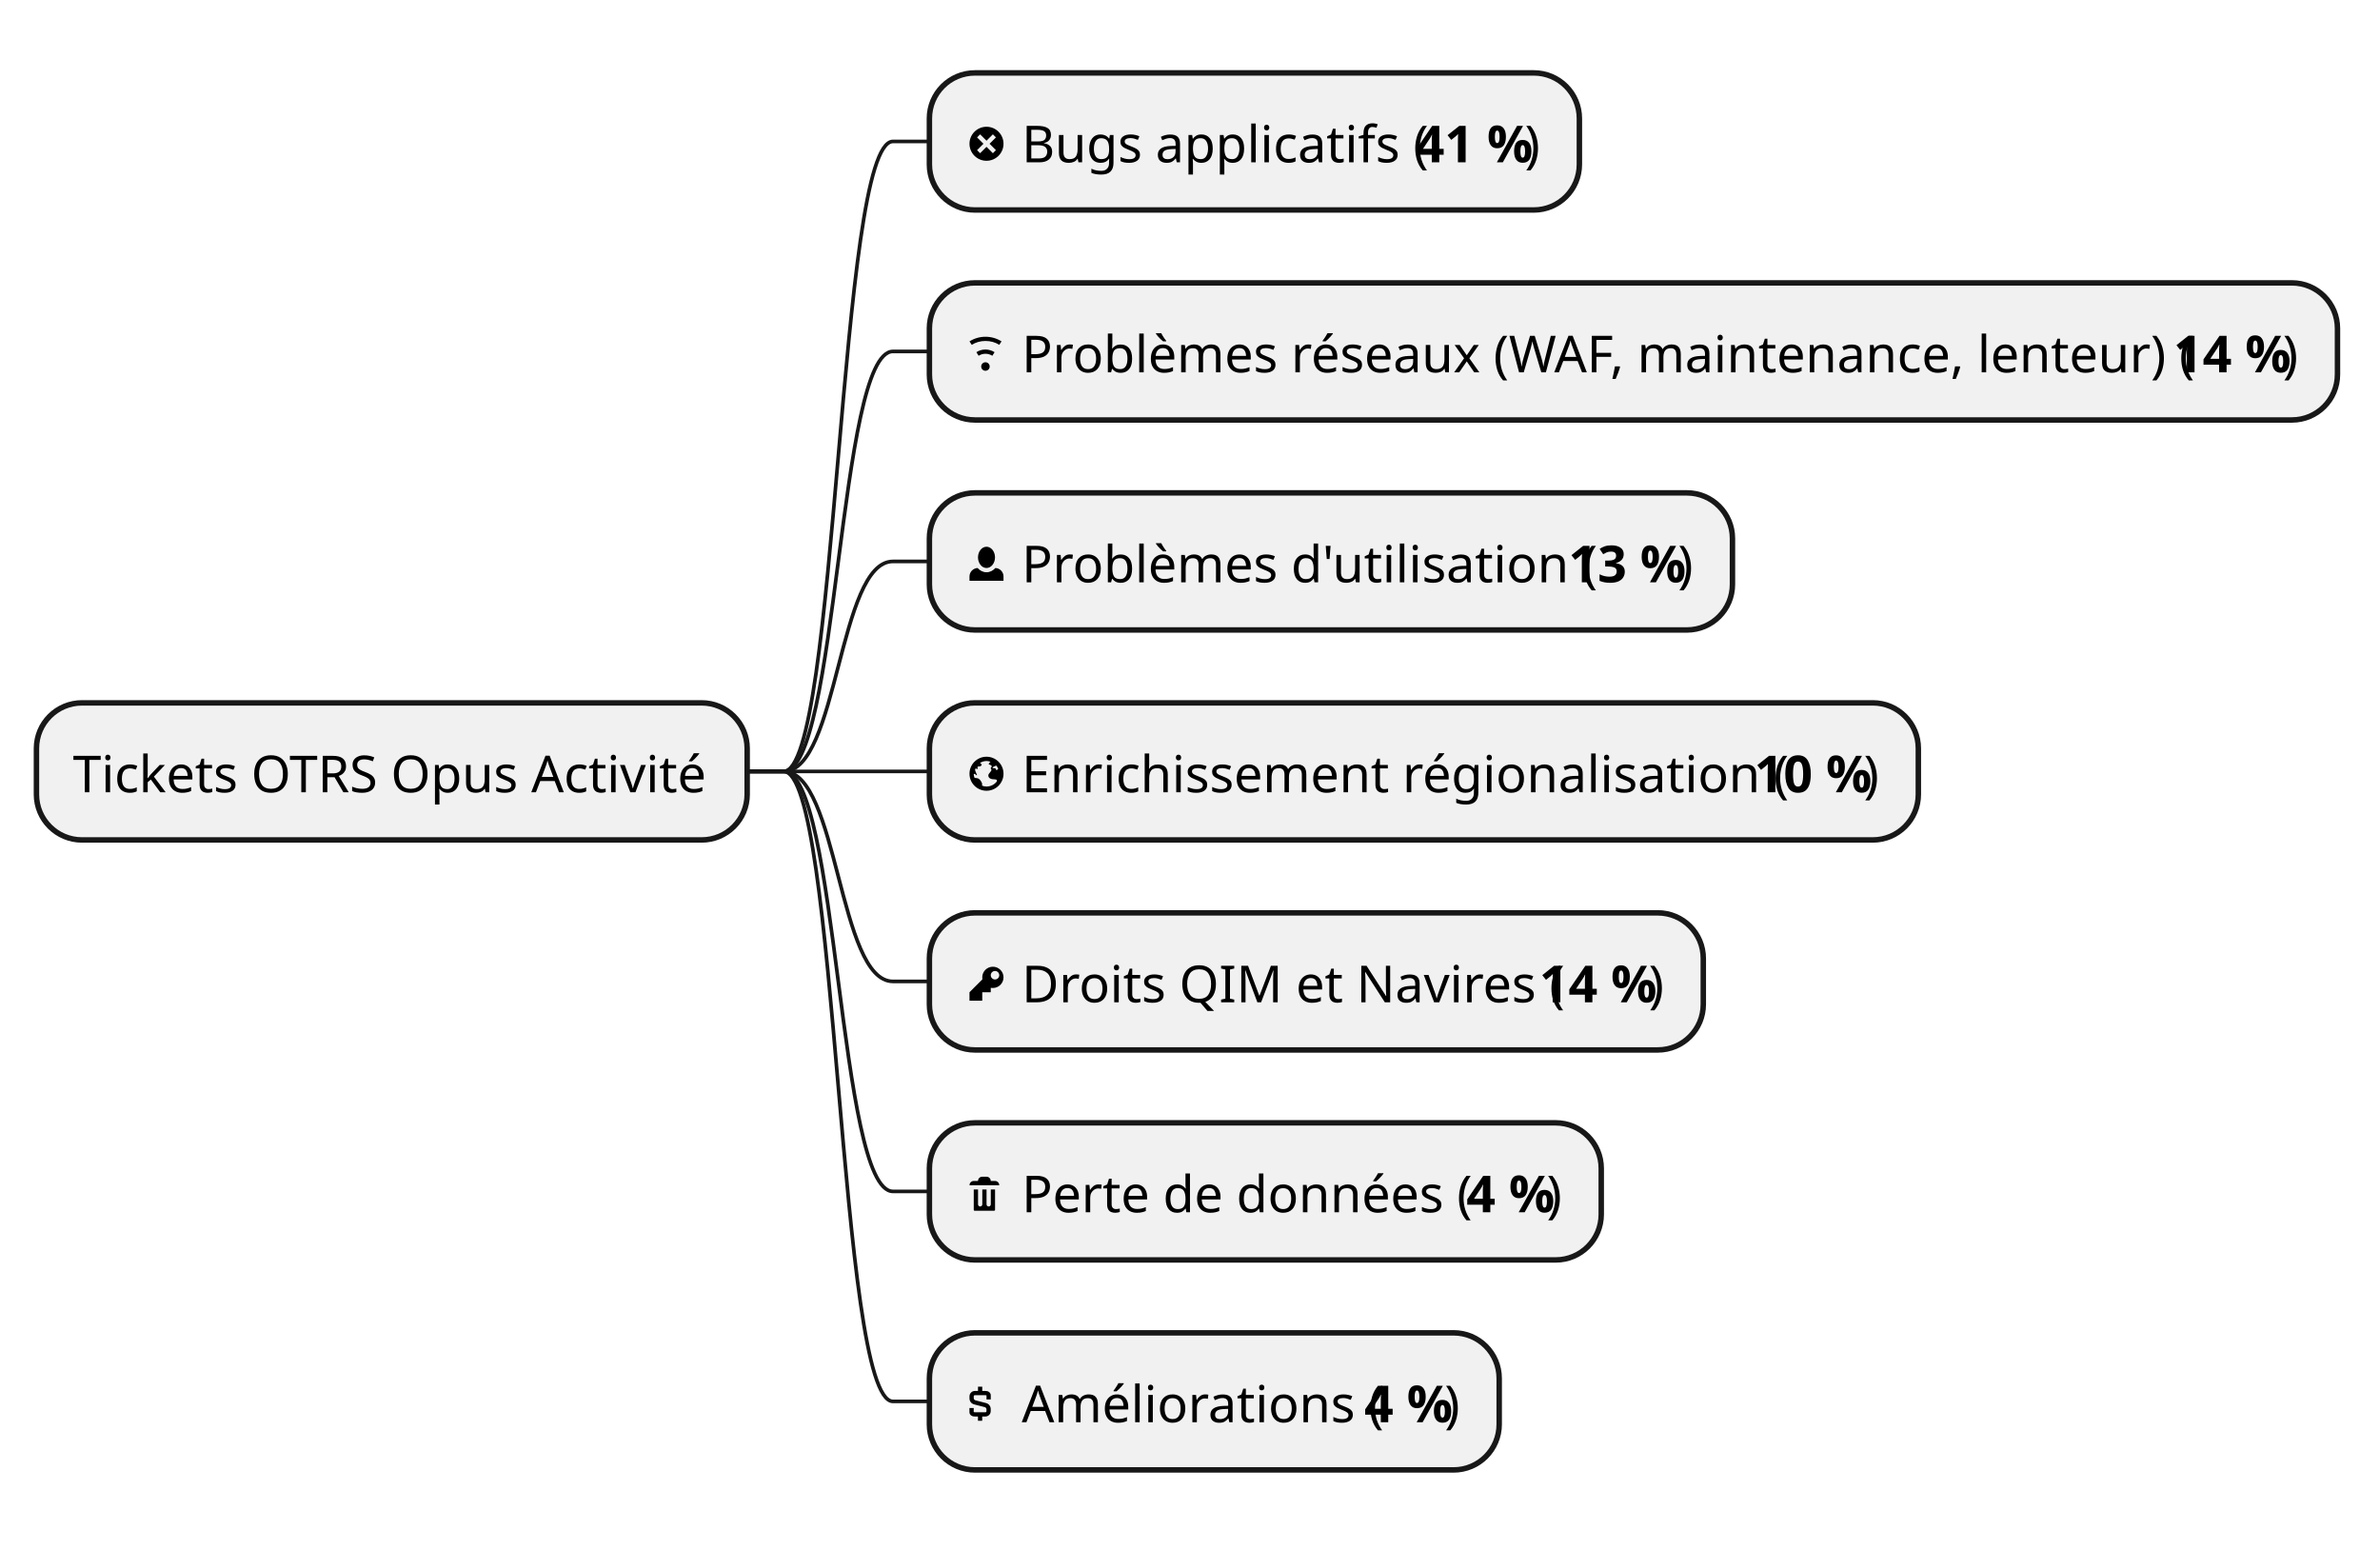
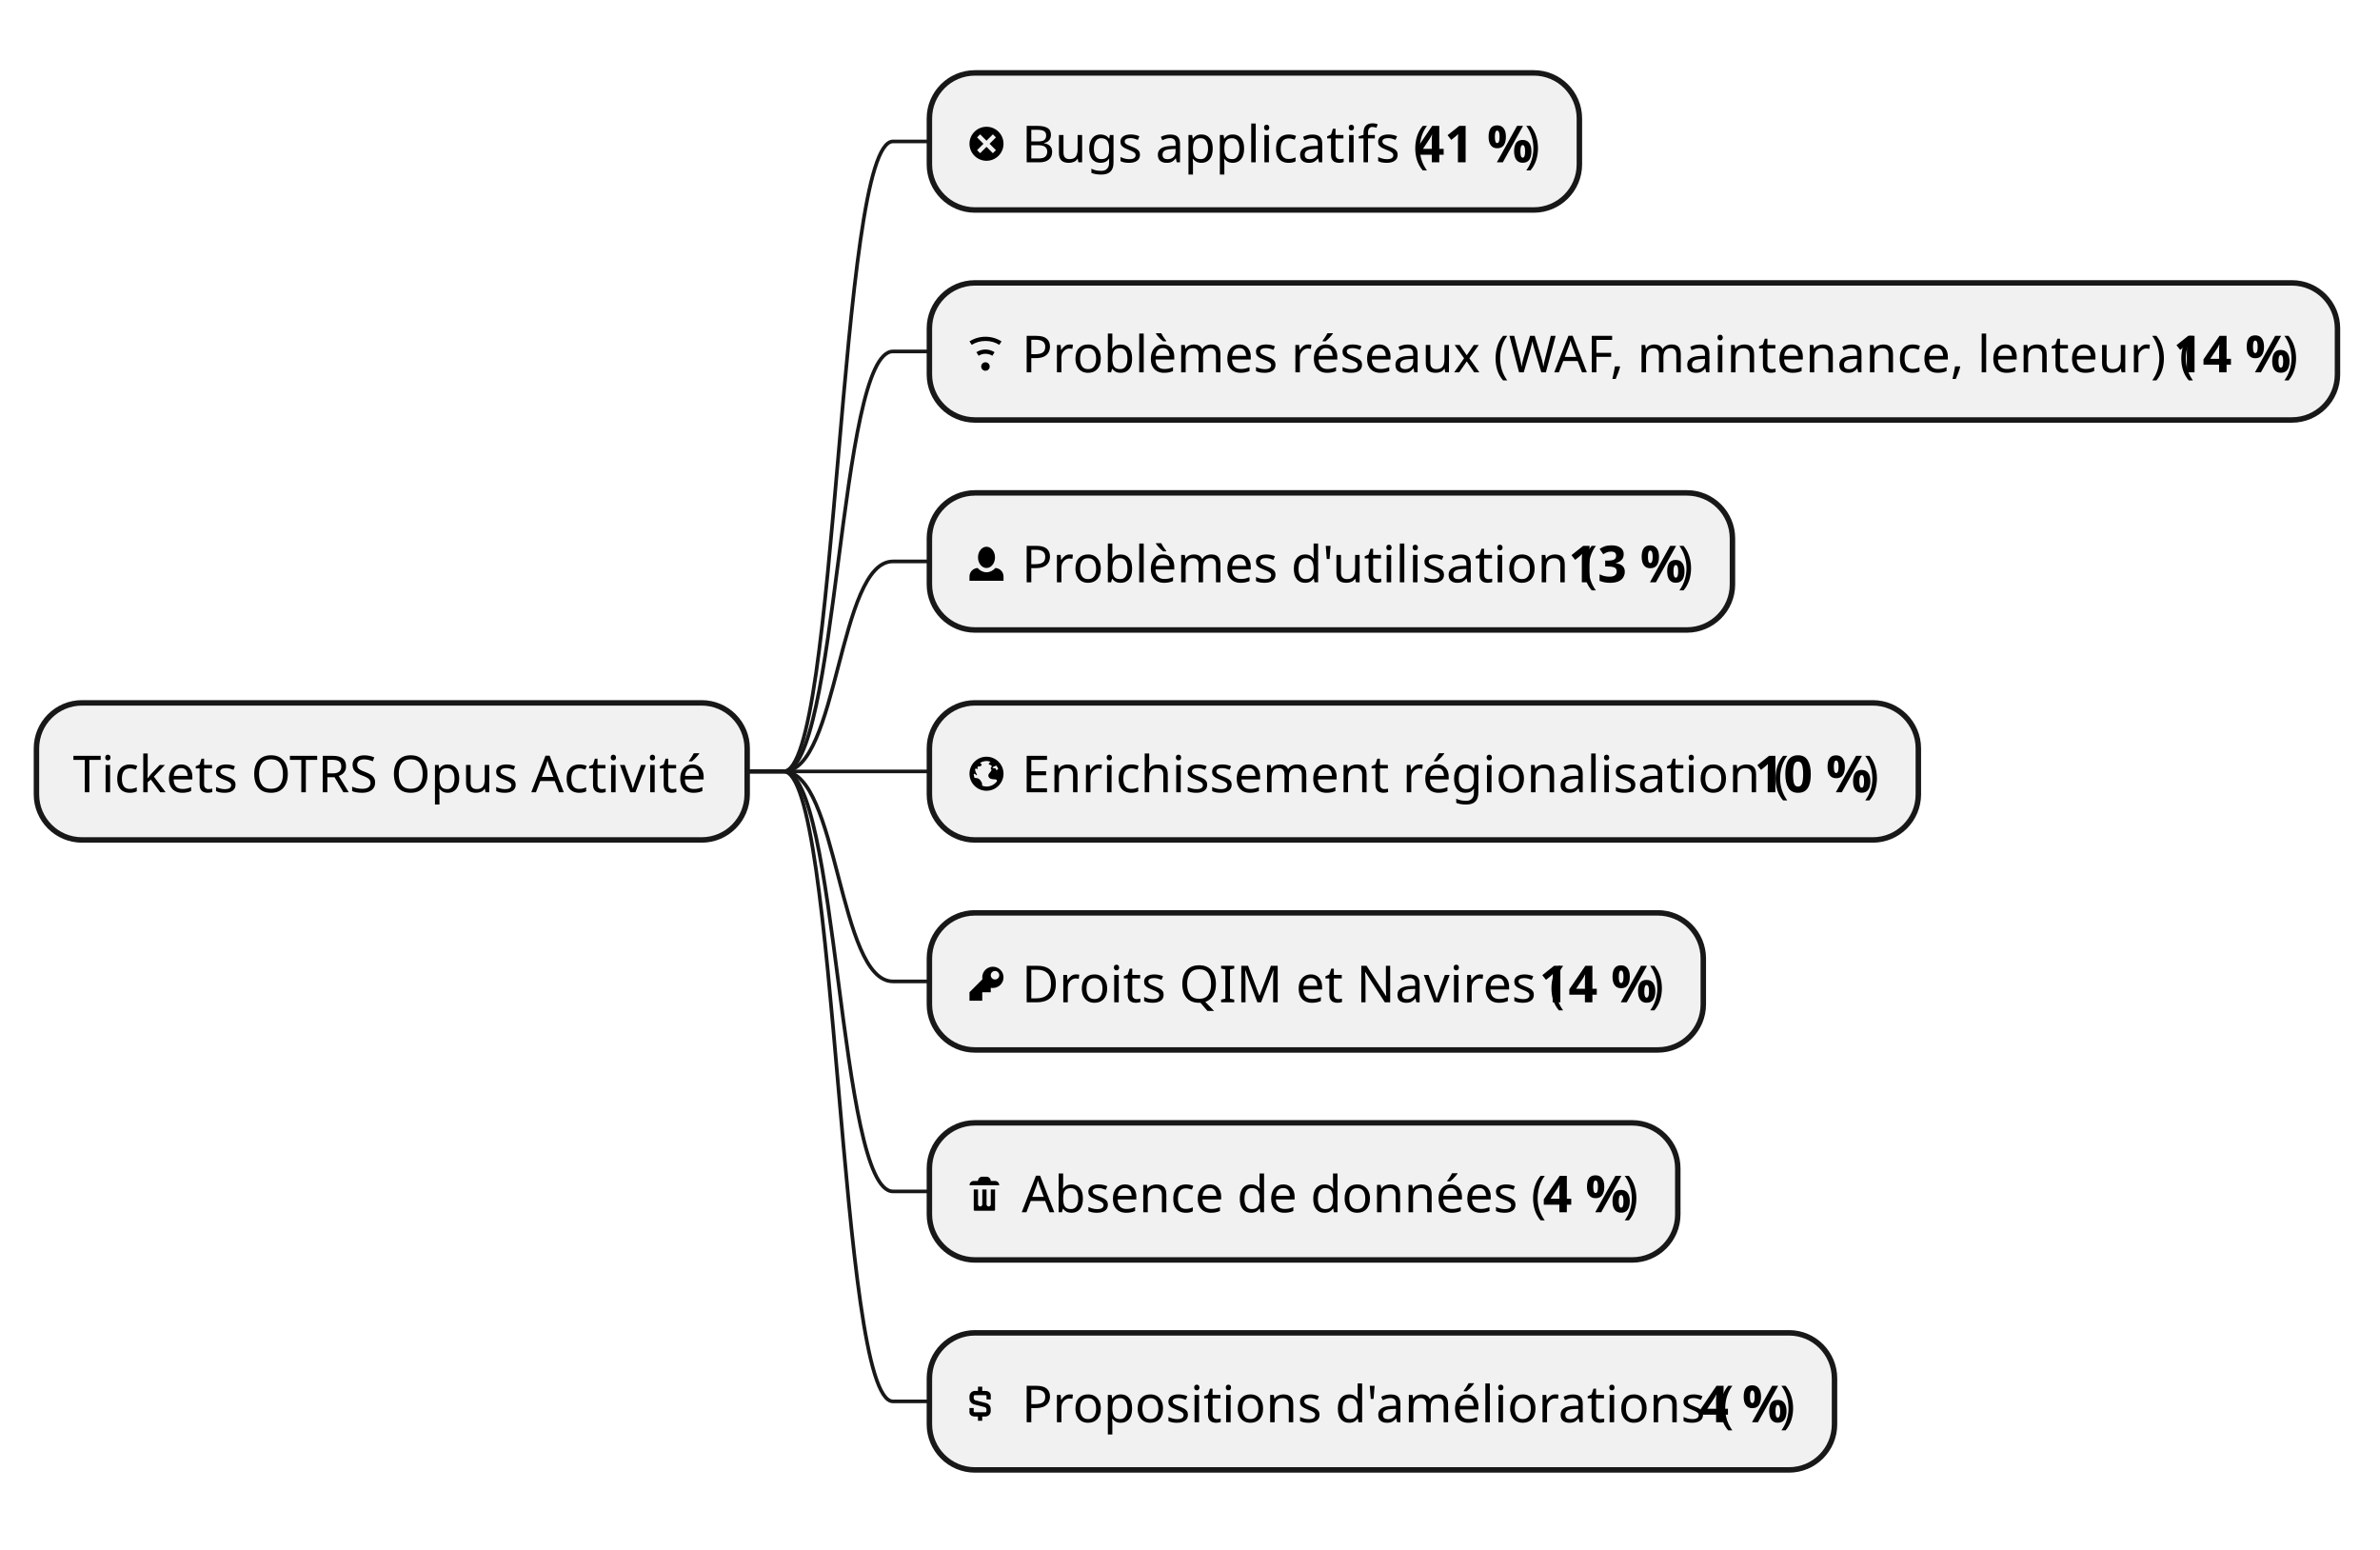
<svg xmlns="http://www.w3.org/2000/svg" contentStyleType="text/css" height="425px" preserveAspectRatio="none" style="width:653px;height:425px;background:#FFFFFF;" version="1.1" viewBox="0 0 653 425" width="653px" zoomAndPan="magnify">
  <defs />
  <g>
    <rect fill="#F1F1F1" height="37.609" rx="12.5" ry="12.5" style="stroke:#181818;stroke-width:1.5;" width="195" x="10" y="192.828" />
    <text fill="#000000" font-family="sans-serif" font-size="14" lengthAdjust="spacing" textLength="175" x="20" y="217.361">Tickets OTRS Opus Activité</text>
    <rect fill="#F1F1F1" height="37.609" rx="12.5" ry="12.5" style="stroke:#181818;stroke-width:1.5;" width="178.333" x="255" y="20" />
    <path d="M270.667,34.776 C268.088,34.776 266,36.864 266,39.443 C266,42.021 268.088,44.109 270.667,44.109 C273.245,44.109 275.333,42.021 275.333,39.443 C275.333,36.864 273.245,34.776 270.667,34.776 M268.917,36.853 L270.667,38.603 L272.417,36.853 L273.257,37.693 L271.507,39.443 L273.257,41.193 L272.417,42.033 L270.667,40.283 L268.917,42.033 L268.077,41.193 L269.827,39.443 L268.077,37.693 L268.917,36.853 " fill="#000000" style="stroke:;stroke-width:0.0;stroke-dasharray:;" />
    <text fill="#000000" font-family="sans-serif" font-size="14" lengthAdjust="spacing" textLength="108" x="280.333" y="44.533">Bugs applicatifs (</text>
    <text fill="#000000" font-family="sans-serif" font-size="14" font-weight="bold" lengthAdjust="spacing" textLength="30" x="388.333" y="44.533">41 %</text>
    <text fill="#000000" font-family="sans-serif" font-size="14" lengthAdjust="spacing" textLength="5" x="418.333" y="44.533">)</text>
    <path d="M205,211.633 L215,211.633 C230,211.633 230,38.805 245,38.805 L255,38.805 " fill="none" style="stroke:#181818;stroke-width:1.0;" />
    <rect fill="#F1F1F1" height="37.609" rx="12.5" ry="12.5" style="stroke:#181818;stroke-width:1.5;" width="386.333" x="255" y="77.609" />
    <path d="M270.375,92.385 C268.765,92.385 267.272,92.852 266,93.657 L266.618,94.602 C267.703,93.914 268.987,93.54 270.375,93.54 C271.775,93.54 273.082,93.902 274.167,94.602 L274.785,93.657 C273.513,92.84 271.985,92.385 270.375,92.385 M270.375,95.885 C269.453,95.885 268.625,96.154 267.89,96.62 L268.508,97.6 C269.057,97.25 269.675,97.052 270.363,97.052 C271.052,97.052 271.717,97.25 272.265,97.6 L272.883,96.62 C272.16,96.165 271.285,95.885 270.363,95.885 M270.375,99.385 C269.733,99.385 269.208,99.91 269.208,100.552 C269.208,101.194 269.733,101.719 270.375,101.719 C271.017,101.719 271.542,101.194 271.542,100.552 C271.542,99.91 271.017,99.385 270.375,99.385 " fill="#000000" style="stroke:;stroke-width:0.0;stroke-dasharray:;" />
    <text fill="#000000" font-family="sans-serif" font-size="14" lengthAdjust="spacing" textLength="316" x="280.333" y="102.143">Problèmes réseaux (WAF, maintenance, lenteur) (</text>
    <text fill="#000000" font-family="sans-serif" font-size="14" font-weight="bold" lengthAdjust="spacing" textLength="30" x="596.333" y="102.143">14 %</text>
    <text fill="#000000" font-family="sans-serif" font-size="14" lengthAdjust="spacing" textLength="5" x="626.333" y="102.143">)</text>
    <path d="M205,211.633 L215,211.633 C230,211.633 230,96.414 245,96.414 L255,96.414 " fill="none" style="stroke:#181818;stroke-width:1.0;" />
    <rect fill="#F1F1F1" height="37.609" rx="12.5" ry="12.5" style="stroke:#181818;stroke-width:1.5;" width="220.333" x="255" y="135.219" />
    <path d="M270.667,149.995 C269.383,149.995 268.333,151.302 268.333,152.911 C268.333,154.522 269.383,155.828 270.667,155.828 C271.95,155.828 273,154.522 273,152.911 C273,151.302 271.95,149.995 270.667,149.995 M268.228,155.828 C266.992,155.887 266,156.901 266,158.161 L266,159.328 L275.333,159.328 L275.333,158.161 C275.333,156.901 274.353,155.887 273.105,155.828 C272.475,156.54 271.612,156.995 270.667,156.995 C269.722,156.995 268.858,156.54 268.228,155.828 " fill="#000000" style="stroke:;stroke-width:0.0;stroke-dasharray:;" />
    <text fill="#000000" font-family="sans-serif" font-size="14" lengthAdjust="spacing" textLength="150" x="280.333" y="159.752">Problèmes d'utilisation (</text>
    <text fill="#000000" font-family="sans-serif" font-size="14" font-weight="bold" lengthAdjust="spacing" textLength="30" x="430.333" y="159.752">13 %</text>
    <text fill="#000000" font-family="sans-serif" font-size="14" lengthAdjust="spacing" textLength="5" x="460.333" y="159.752">)</text>
    <path d="M205,211.633 L215,211.633 C230,211.633 230,154.023 245,154.023 L255,154.023 " fill="none" style="stroke:#181818;stroke-width:1.0;" />
    <rect fill="#F1F1F1" height="37.609" rx="12.5" ry="12.5" style="stroke:#181818;stroke-width:1.5;" width="271.333" x="255" y="192.828" />
    <path d="M270.667,207.604 C268.088,207.604 266,209.692 266,212.271 C266,214.849 268.088,216.938 270.667,216.938 C273.245,216.938 275.333,214.849 275.333,212.271 C275.333,209.692 273.245,207.604 270.667,207.604 M270.667,208.771 C271.052,208.771 271.413,208.876 271.763,208.993 C271.518,209.226 271.238,209.436 271.285,209.646 C271.332,209.856 272.09,209.798 272.09,210.229 C272.09,210.544 271.6,210.637 271.938,210.999 C272.347,211.407 271.192,212.143 271.168,212.679 C271.133,213.648 272.148,213.811 272.953,213.811 C273.443,213.811 273.572,214.044 273.537,214.324 C272.907,215.222 271.833,215.782 270.655,215.782 C270.212,215.782 269.803,215.678 269.418,215.526 C269.675,215.012 269.092,213.998 268.543,213.671 C268.275,213.403 267.703,213.507 267.377,213.379 C267.272,213.064 267.167,212.749 267.155,212.399 C267.19,212.341 267.248,212.294 267.342,212.294 C267.563,212.294 267.867,212.738 268.03,212.691 C268.24,212.644 267.167,211.162 267.668,210.871 C267.902,210.731 268.368,211.326 268.217,210.684 C268.077,210.089 268.637,210.357 268.987,210.206 C269.29,210.077 269.512,209.727 269.138,209.518 C269.068,209.482 268.987,209.401 268.882,209.296 C269.407,208.981 270.013,208.782 270.667,208.782 M273.362,210.042 C273.572,210.299 273.735,210.579 273.875,210.882 C273.875,210.894 273.875,210.906 273.875,210.917 C273.828,210.999 273.747,211.046 273.618,211.174 C273.292,211.501 273.245,210.929 273.105,210.812 C272.953,210.673 272.405,210.836 272.335,210.661 C272.253,210.451 272.918,210.171 273.362,210.042 " fill="#000000" style="stroke:;stroke-width:0.0;stroke-dasharray:;" />
    <text fill="#000000" font-family="sans-serif" font-size="14" lengthAdjust="spacing" textLength="201" x="280.333" y="217.361">Enrichissement régionalisation (</text>
    <text fill="#000000" font-family="sans-serif" font-size="14" font-weight="bold" lengthAdjust="spacing" textLength="30" x="481.333" y="217.361">10 %</text>
    <text fill="#000000" font-family="sans-serif" font-size="14" lengthAdjust="spacing" textLength="5" x="511.333" y="217.361">)</text>
    <path d="M205,211.633 L215,211.633 C230,211.633 230,211.633 245,211.633 L255,211.633 " fill="none" style="stroke:#181818;stroke-width:1.0;" />
    <rect fill="#F1F1F1" height="37.609" rx="12.5" ry="12.5" style="stroke:#181818;stroke-width:1.5;" width="212.333" x="255" y="250.438" />
    <path d="M272.417,265.214 C270.807,265.214 269.5,266.52 269.5,268.13 C269.5,268.317 269.5,268.503 269.535,268.678 L266,272.214 L266,274.547 L269.5,274.547 L269.5,272.214 L271.833,272.214 L271.833,271.047 L271.868,271.012 C272.043,271.047 272.23,271.047 272.417,271.047 C274.027,271.047 275.333,269.74 275.333,268.13 C275.333,266.52 274.027,265.214 272.417,265.214 M273,266.38 C273.642,266.38 274.167,266.905 274.167,267.547 C274.167,268.188 273.642,268.714 273,268.714 C272.358,268.714 271.833,268.188 271.833,267.547 C271.833,266.905 272.358,266.38 273,266.38 " fill="#000000" style="stroke:;stroke-width:0.0;stroke-dasharray:;" />
    <text fill="#000000" font-family="sans-serif" font-size="14" lengthAdjust="spacing" textLength="142" x="280.333" y="274.971">Droits QIM et Navires (</text>
    <text fill="#000000" font-family="sans-serif" font-size="14" font-weight="bold" lengthAdjust="spacing" textLength="30" x="422.333" y="274.971">14 %</text>
    <text fill="#000000" font-family="sans-serif" font-size="14" lengthAdjust="spacing" textLength="5" x="452.333" y="274.971">)</text>
    <path d="M205,211.633 L215,211.633 C230,211.633 230,269.242 245,269.242 L255,269.242 " fill="none" style="stroke:#181818;stroke-width:1.0;" />
-     <rect fill="#F1F1F1" height="37.609" rx="12.5" ry="12.5" style="stroke:#181818;stroke-width:1.5;" width="184.333" x="255" y="308.047" />
+     <rect fill="#F1F1F1" height="37.609" rx="12.5" ry="12.5" style="stroke:#181818;stroke-width:1.5;" width="205.333" x="255" y="308.047" />
    <path d="M269.5,322.823 C268.858,322.823 268.333,323.348 268.333,323.99 L267.167,323.99 C266.525,323.99 266,324.515 266,325.156 L274.167,325.156 C274.167,324.515 273.642,323.99 273,323.99 L271.833,323.99 C271.833,323.348 271.308,322.823 270.667,322.823 L269.5,322.823 M267.167,326.323 L267.167,331.935 C267.167,332.063 267.26,332.156 267.388,332.156 L272.79,332.156 C272.918,332.156 273.012,332.063 273.012,331.935 L273.012,326.323 L271.845,326.323 L271.845,330.406 C271.845,330.733 271.588,330.99 271.262,330.99 C270.935,330.99 270.678,330.733 270.678,330.406 L270.678,326.323 L269.512,326.323 L269.512,330.406 C269.512,330.733 269.255,330.99 268.928,330.99 C268.602,330.99 268.345,330.733 268.345,330.406 L268.345,326.323 L267.178,326.323 " fill="#000000" style="stroke:;stroke-width:0.0;stroke-dasharray:;" />
-     <text fill="#000000" font-family="sans-serif" font-size="14" lengthAdjust="spacing" textLength="122" x="280.333" y="332.58">Perte de données (</text>
-     <text fill="#000000" font-family="sans-serif" font-size="14" font-weight="bold" lengthAdjust="spacing" textLength="22" x="402.333" y="332.58">4 %</text>
-     <text fill="#000000" font-family="sans-serif" font-size="14" lengthAdjust="spacing" textLength="5" x="424.333" y="332.58">)</text>
+     <text fill="#000000" font-family="sans-serif" font-size="14" lengthAdjust="spacing" textLength="143" x="280.333" y="332.58">Absence de données (</text>
+     <text fill="#000000" font-family="sans-serif" font-size="14" font-weight="bold" lengthAdjust="spacing" textLength="22" x="423.333" y="332.58">4 %</text>
+     <text fill="#000000" font-family="sans-serif" font-size="14" lengthAdjust="spacing" textLength="5" x="445.333" y="332.58">)</text>
    <path d="M205,211.633 L215,211.633 C230,211.633 230,326.852 245,326.852 L255,326.852 " fill="none" style="stroke:#181818;stroke-width:1.0;" />
-     <rect fill="#F1F1F1" height="37.609" rx="12.5" ry="12.5" style="stroke:#181818;stroke-width:1.5;" width="156.333" x="255" y="365.656" />
+     <rect fill="#F1F1F1" height="37.609" rx="12.5" ry="12.5" style="stroke:#181818;stroke-width:1.5;" width="248.333" x="255" y="365.656" />
    <path d="M268.333,380.432 L268.333,381.599 L267.458,381.599 C266.665,381.599 266,382.264 266,383.057 L266,383.641 C266,384.434 266.513,385.087 267.272,385.286 L270.258,386.056 C270.422,386.102 270.655,386.394 270.655,386.569 L270.655,387.152 C270.655,387.316 270.527,387.444 270.363,387.444 L267.447,387.444 C267.307,387.444 267.202,387.397 267.155,387.374 L267.155,386.277 L265.988,386.277 L265.988,387.444 C265.988,387.841 266.222,388.179 266.502,388.354 C266.77,388.541 267.108,388.611 267.447,388.611 L268.322,388.611 L268.322,389.777 L269.488,389.777 L269.488,388.611 L270.363,388.611 C271.168,388.611 271.822,387.957 271.822,387.152 L271.822,386.569 C271.822,385.776 271.308,385.122 270.55,384.924 L267.563,384.154 C267.4,384.107 267.167,383.816 267.167,383.641 L267.167,383.057 C267.167,382.894 267.295,382.766 267.458,382.766 L270.375,382.766 C270.503,382.766 270.62,382.812 270.667,382.836 L270.667,383.932 L271.833,383.932 L271.833,382.766 C271.833,382.369 271.6,382.031 271.32,381.856 C271.052,381.669 270.713,381.599 270.375,381.599 L269.5,381.599 L269.5,380.432 L268.333,380.432 " fill="#000000" style="stroke:;stroke-width:0.0;stroke-dasharray:;" />
-     <text fill="#000000" font-family="sans-serif" font-size="14" lengthAdjust="spacing" textLength="94" x="280.333" y="390.19">Améliorations (</text>
-     <text fill="#000000" font-family="sans-serif" font-size="14" font-weight="bold" lengthAdjust="spacing" textLength="22" x="374.333" y="390.19">4 %</text>
-     <text fill="#000000" font-family="sans-serif" font-size="14" lengthAdjust="spacing" textLength="5" x="396.333" y="390.19">)</text>
+     <text fill="#000000" font-family="sans-serif" font-size="14" lengthAdjust="spacing" textLength="186" x="280.333" y="390.19">Propositions d'améliorations (</text>
+     <text fill="#000000" font-family="sans-serif" font-size="14" font-weight="bold" lengthAdjust="spacing" textLength="22" x="466.333" y="390.19">4 %</text>
+     <text fill="#000000" font-family="sans-serif" font-size="14" lengthAdjust="spacing" textLength="5" x="488.333" y="390.19">)</text>
    <path d="M205,211.633 L215,211.633 C230,211.633 230,384.461 245,384.461 L255,384.461 " fill="none" style="stroke:#181818;stroke-width:1.0;" />
  </g>
</svg>
